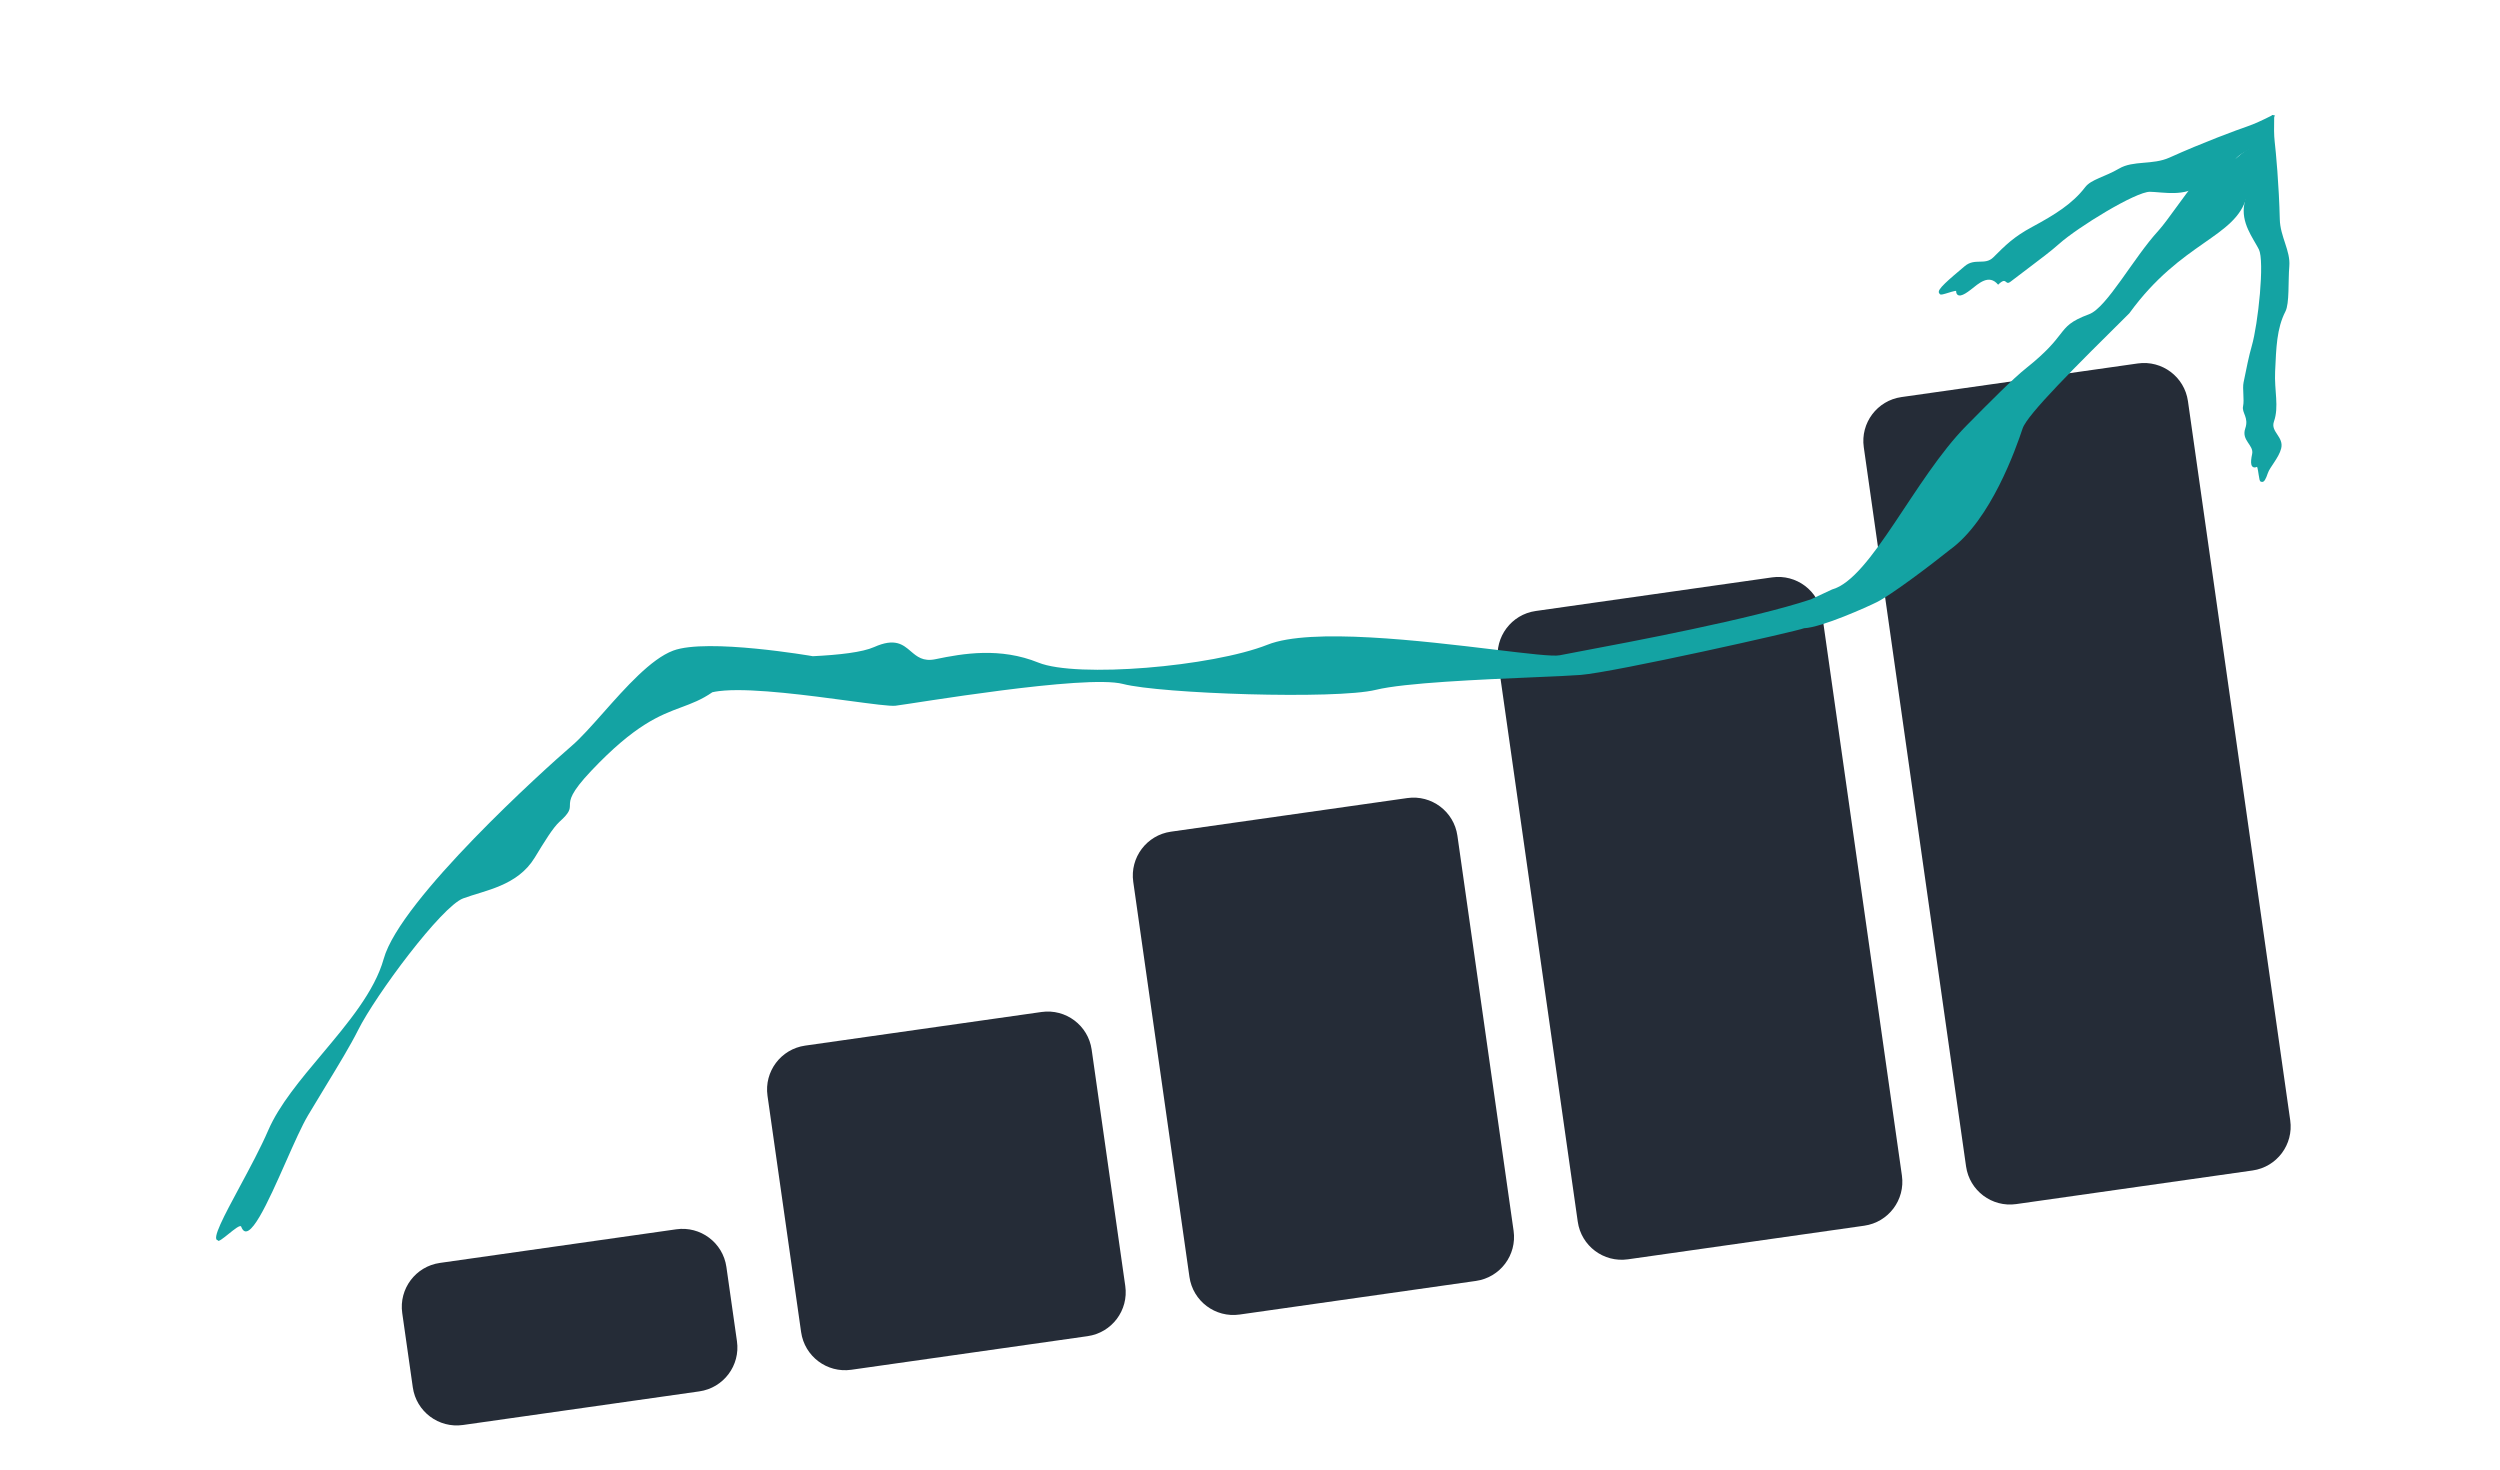
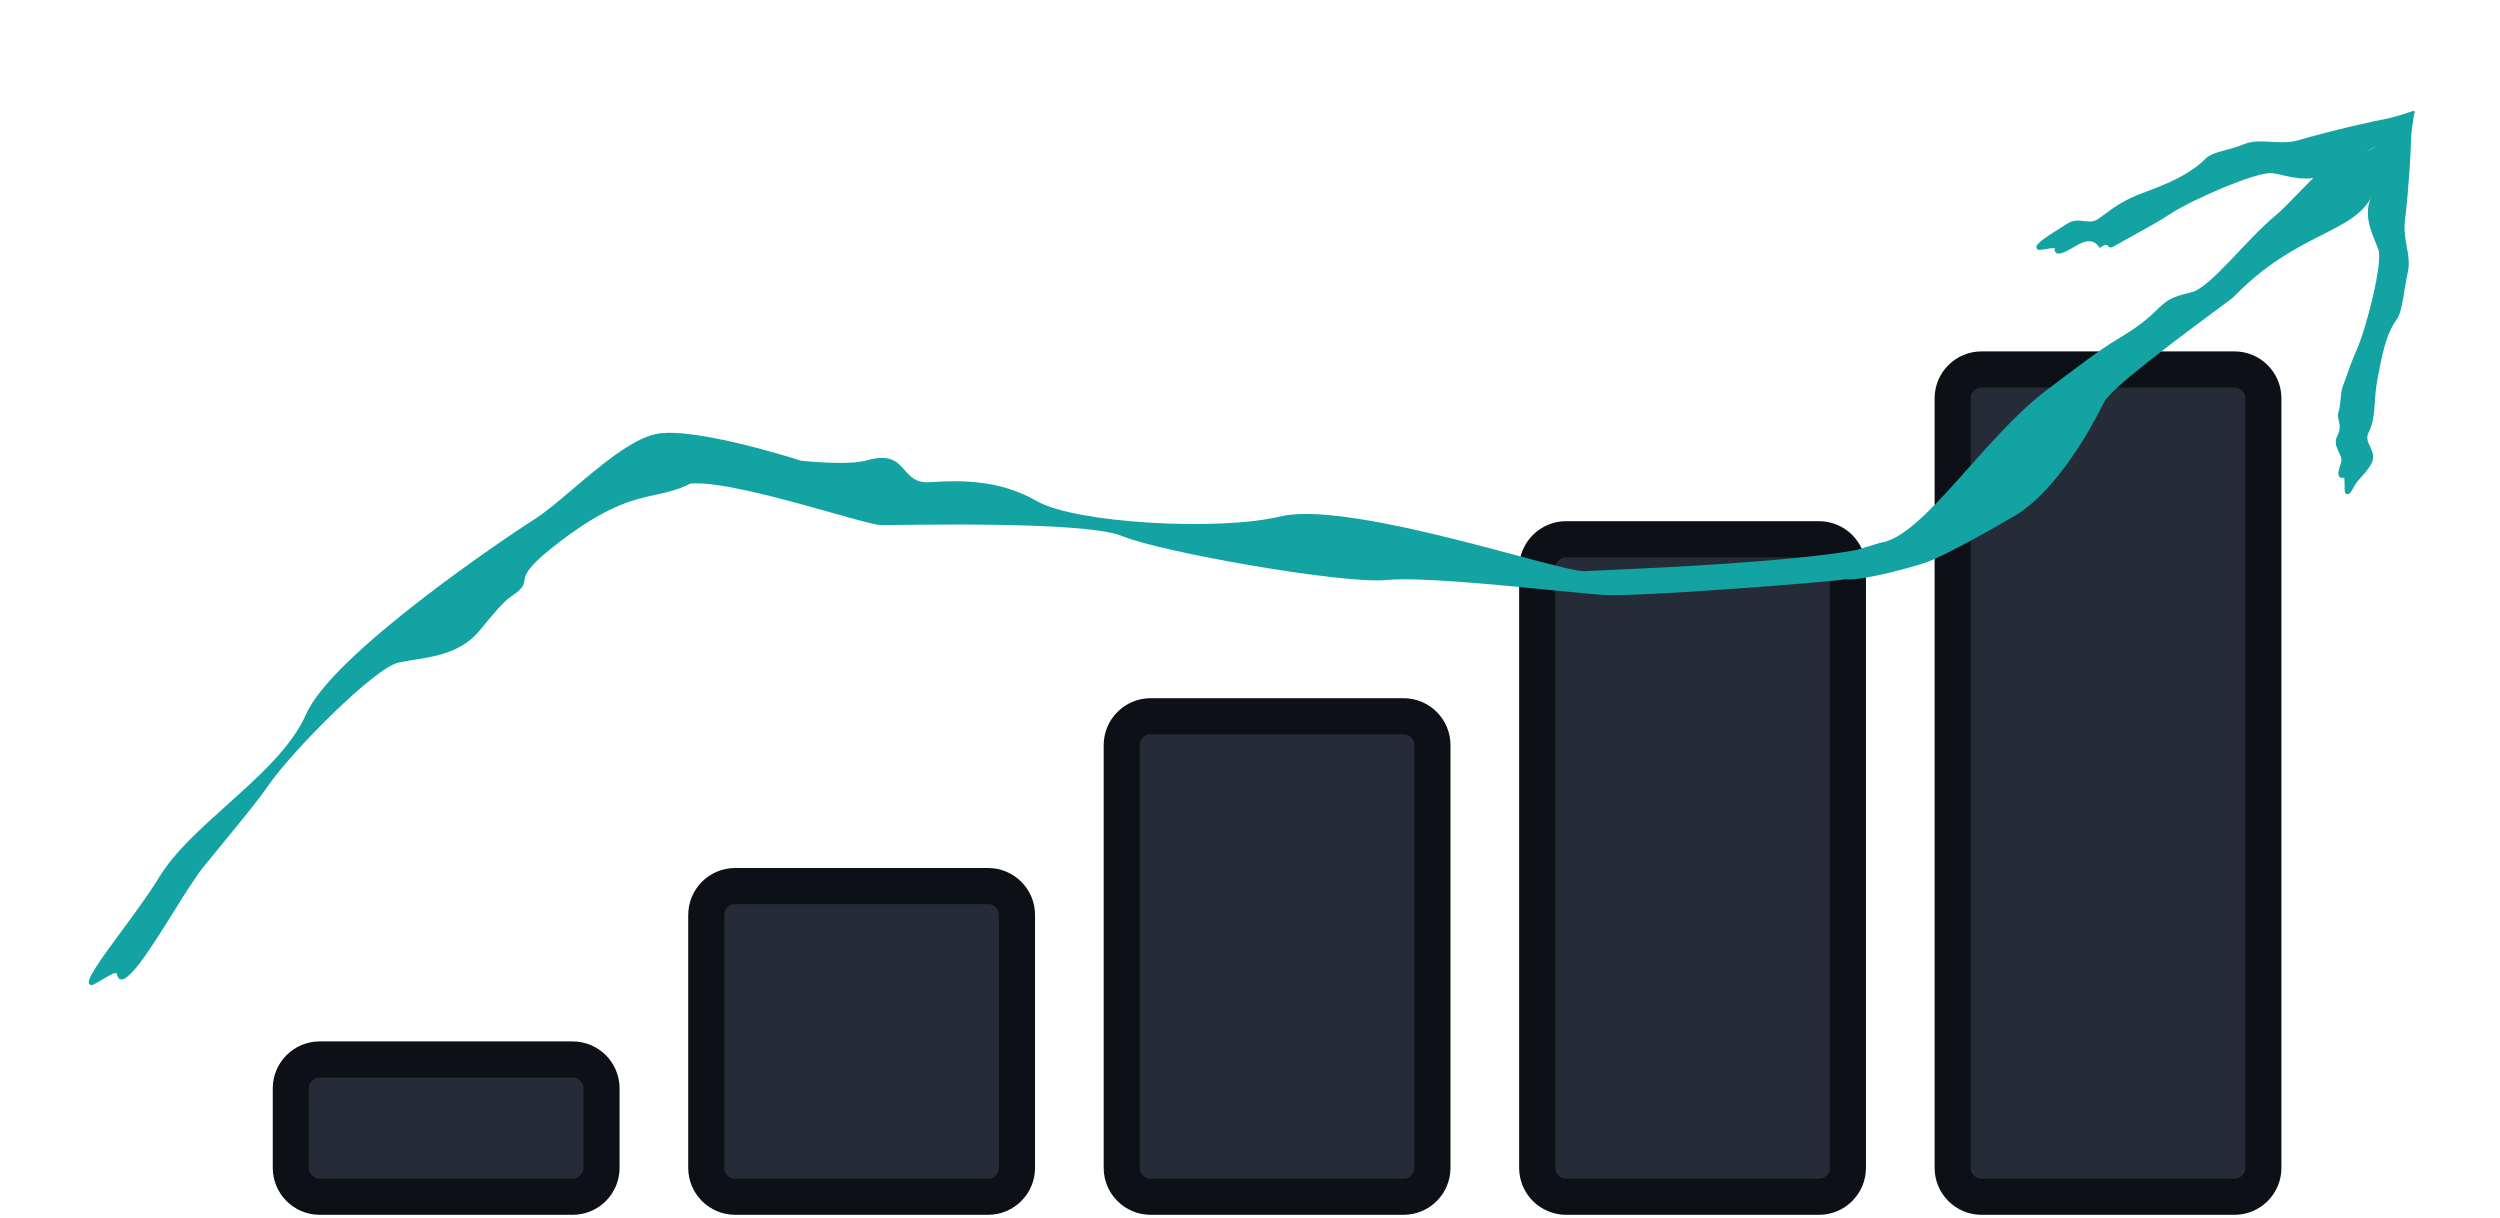
- <svg xmlns="http://www.w3.org/2000/svg" width="733" height="431" viewBox="0 0 733 431" fill="none">
-   <rect x="544.629" y="118.251" width="96" height="239" rx="13" transform="rotate(-8.09447 544.629 118.251)" fill="#252C37" />
-   <rect x="437.393" y="180.976" width="96" height="192" rx="13" transform="rotate(-8.09447 437.393 180.976)" fill="#252C37" />
-   <rect x="330.438" y="245.68" width="96" height="143" rx="13" transform="rotate(-8.09447 330.438 245.68)" fill="#252C37" />
-   <rect x="223.201" y="308.404" width="96" height="96" rx="13" transform="rotate(-8.09447 223.201 308.404)" fill="#252C37" />
-   <rect x="116.105" y="372.119" width="96" height="48" rx="13" transform="rotate(-8.09447 116.105 372.119)" fill="#252C37" />
-   <path d="M167.598 218.711C170.268 216.423 173.46 212.823 176.905 208.938C183.435 201.575 190.874 193.186 197.394 190.755C207.354 187.042 238.216 192.381 238.216 192.381L238.218 192.404C246.104 192.023 252.878 191.243 256.302 189.714C262.405 186.991 264.731 188.979 267.039 190.951C268.849 192.498 270.648 194.035 274.247 193.282C282.436 191.571 293.247 189.742 304.476 194.283C315.705 198.824 355.336 195.504 371.692 189.011C384.357 183.983 416.959 187.907 438.217 190.466C447.992 191.642 455.369 192.53 457.304 192.126C458.256 191.927 460.345 191.534 463.261 190.985L463.264 190.984L463.264 190.984C477.924 188.225 513.493 181.529 530.938 175.734L537.166 172.83C548.598 169.682 561.314 140.214 576.563 124.792L576.564 124.792C583.765 117.509 590.068 111.135 594.221 107.82C600.103 103.127 602.359 100.228 604.004 98.113C605.983 95.571 607.08 94.16 612.532 92.128C617.74 90.186 625.524 75.606 632.851 67.631C635.451 64.801 641.226 56.12 643.098 54.248L655.619 46.41C660.572 42.17 663.33 40.26 658.732 57.645C655.528 69.757 639.67 70.677 624.315 91.859C608.731 107.299 594.4 121.496 593.027 125.637C591.078 131.509 583.724 152.46 571.807 161.113C565.706 166.008 554.419 174.477 550.309 176.537C547.673 177.858 534.184 183.963 528.942 184.198C527.468 184.937 473.34 197.112 463.429 197.892C460.659 198.11 455.661 198.322 449.641 198.578L449.641 198.578C434.127 199.239 411.827 200.187 403.391 202.261C391.681 205.139 340.235 203.407 329.254 200.536C318.273 197.666 267.222 206.375 262.554 206.92C260.997 207.102 255.674 206.387 248.856 205.472L248.855 205.472C237.34 203.926 221.56 201.808 212.465 202.469L210.784 202.634C210.09 202.722 209.448 202.832 208.867 202.965C205.7 205.162 202.848 206.225 199.773 207.372C193.469 209.722 186.227 212.422 173.4 225.956C167.164 232.537 167.127 234.527 167.099 236.079C167.076 237.29 167.059 238.235 164.098 240.889C162.148 242.638 159.648 246.745 156.782 251.454L156.781 251.456C151.71 259.787 142.151 261.036 135.807 263.402C129.47 265.764 110.146 291.708 104.976 302.055C102.737 306.534 99.297 312.188 95.498 318.43L95.496 318.433L95.493 318.438L95.471 318.474C93.795 321.229 92.049 324.098 90.306 327.031C88.508 330.058 86.207 335.25 83.801 340.68L83.801 340.681C78.576 352.474 72.855 365.385 70.715 359.646C70.476 359.006 68.681 360.451 66.989 361.813C65.398 363.094 63.898 364.302 63.868 363.635C61.939 363.481 65.74 356.411 70.282 347.963L70.282 347.962L70.283 347.961C73.214 342.51 76.454 336.484 78.661 331.373C81.841 324.011 88.068 316.595 94.387 309.069C102.048 299.944 109.845 290.658 112.508 281.114C117.363 263.715 159.868 225.335 167.598 218.711Z" fill="#14A3A3" />
-   <path fill-rule="evenodd" clip-rule="evenodd" d="M660.758 137.012C661.064 137.109 661.412 137.042 661.78 136.878C661.818 136.962 661.86 137.091 661.905 137.267C662.016 137.711 662.108 138.334 662.201 138.961L662.203 138.976C662.288 139.549 662.374 140.128 662.474 140.53C662.523 140.723 662.584 140.921 662.675 141.055C662.719 141.12 662.809 141.228 662.959 141.259C663.013 141.27 663.063 141.27 663.109 141.261C663.159 141.279 663.212 141.291 663.268 141.295C663.399 141.304 663.517 141.267 663.617 141.21C663.806 141.103 663.963 140.908 664.097 140.692C664.372 140.251 664.652 139.556 664.939 138.7C665.516 136.981 668.134 134.225 668.825 131.55L668.828 131.537C669.724 128.068 665.652 126.637 666.715 123.616C668.268 119.199 666.795 114.568 667.064 108.919L667.065 108.884C667.393 101.98 667.509 96.344 670.086 91.318C671.308 88.935 670.847 82.518 671.226 78.025C671.606 73.519 668.556 69.388 668.437 64.314C668.199 54.165 667.28 44.45 666.937 41.519C666.713 39.605 666.728 37.332 666.786 34.461C666.773 34.468 666.799 34.455 666.786 34.461L666.859 34.158C666.932 33.855 667.01 34.009 666.932 33.855C666.871 33.733 666.757 33.765 666.629 33.782C666.58 33.746 666.391 33.71 666.326 33.709C666.16 33.705 666.152 33.836 665.949 33.939C663.201 35.324 660.939 36.365 658.981 37.036C655.969 38.069 646.085 41.703 636.098 46.203C631.105 48.452 625.517 46.961 621.31 49.431C617.114 51.894 613.117 52.588 611.371 54.884C607.677 59.74 602.42 62.986 595.855 66.523L595.825 66.539C590.45 69.435 588.019 71.88 584.447 75.449C582.001 77.893 579.031 75.541 576.072 78.03L576.063 78.038C573.78 79.958 571.67 81.733 570.267 83.094C569.567 83.773 569.023 84.368 568.724 84.839C568.577 85.069 568.463 85.309 568.447 85.535C568.439 85.656 568.458 85.783 568.524 85.901C568.554 85.954 568.59 86 568.632 86.04C568.644 86.087 568.666 86.136 568.701 86.182C568.796 86.307 568.935 86.342 569.016 86.354C569.184 86.379 569.402 86.348 569.612 86.305C570.05 86.215 570.652 86.029 571.25 85.844L571.264 85.84C571.917 85.638 572.568 85.437 573.053 85.338C573.262 85.296 573.417 85.277 573.52 85.278C573.528 85.719 573.624 86.092 573.86 86.343C574.138 86.637 574.529 86.682 574.917 86.607C575.303 86.532 575.746 86.332 576.223 86.051C576.704 85.768 577.24 85.391 577.816 84.944C580.112 83.164 583.131 80.204 585.85 83.477L585.863 83.464C588.516 80.863 587.774 83.912 589.496 82.585C591.183 81.286 592.857 80.024 594.466 78.811L594.481 78.799L594.484 78.797L594.496 78.788C598.129 76.049 601.435 73.558 603.775 71.467C606.442 69.083 612.062 65.245 617.553 62.01C620.296 60.394 622.997 58.934 625.273 57.884C626.411 57.359 627.437 56.939 628.306 56.654C629.182 56.366 629.871 56.224 630.344 56.235C631.174 56.252 632.067 56.324 633.014 56.401C633.257 56.42 633.505 56.44 633.755 56.459C634.974 56.553 636.265 56.633 637.579 56.594C640.21 56.516 642.954 55.96 645.453 54.077C646.828 53.04 648.108 52.075 649.236 51.299C650.369 50.519 651.324 49.946 652.051 49.679C653.225 49.246 653.907 48.881 654.334 48.513C654.775 48.135 654.928 47.768 655.076 47.415L655.083 47.399C655.259 46.979 655.451 46.52 656.203 45.872C656.781 45.375 657.688 44.768 659.169 44.002C659.816 43.666 660.577 44.143 660.57 44.873C660.557 46.304 660.494 47.16 660.392 47.713C660.323 48.088 660.239 48.307 660.148 48.466C660.063 48.615 659.967 48.723 659.832 48.874L659.787 48.925C659.55 49.19 659.302 49.469 659.161 49.993C659.024 50.502 658.991 51.221 659.1 52.376C659.167 53.088 659.072 54.113 658.873 55.372C658.676 56.624 658.382 58.08 658.067 59.644C657.492 62.493 658.128 65.014 659.117 67.246C659.611 68.361 660.194 69.409 660.761 70.39C660.878 70.591 660.993 70.79 661.107 70.986C661.55 71.747 661.967 72.463 662.314 73.15C662.51 73.537 662.667 74.166 662.777 75.013C662.886 75.852 662.946 76.877 662.963 78.038C662.997 80.359 662.858 83.2 662.606 86.139C662.1 92.022 661.143 98.253 660.22 101.435C659.409 104.228 658.65 107.989 657.816 112.12L657.813 112.135L657.808 112.156C657.439 113.986 658.078 117.19 657.667 119.12C657.248 121.088 659.422 122.37 658.31 125.629L658.304 125.646C657.105 129.163 660.896 130.486 660.327 133.119C660.184 133.779 660.083 134.38 660.039 134.897C659.996 135.408 660.005 135.862 660.099 136.218C660.192 136.576 660.389 136.894 660.758 137.012ZM663.192 140.705C663.194 140.708 663.194 140.709 663.194 140.709L663.192 140.705ZM569.107 85.737C569.104 85.736 569.102 85.736 569.102 85.736L569.104 85.736L569.107 85.737Z" fill="#14A3A3" />
+ <svg xmlns="http://www.w3.org/2000/svg" width="692" height="337" viewBox="0 0 692 337" fill="none">
+   <rect x="540.498" y="102.262" width="86" height="229" rx="8" fill="#252C37" stroke="#0D1117" stroke-width="10" />
+   <rect x="425.498" y="149.262" width="86" height="182" rx="8" fill="#252C37" stroke="#0D1117" stroke-width="10" />
+   <rect x="310.498" y="198.262" width="86" height="133" rx="8" fill="#252C37" stroke="#0D1117" stroke-width="10" />
+   <rect x="195.498" y="245.262" width="86" height="86" rx="8" fill="#252C37" stroke="#0D1117" stroke-width="10" />
+   <rect x="80.498" y="293.262" width="86" height="38" rx="8" fill="#252C37" stroke="#0D1117" stroke-width="10" />
+   <path d="M148.078 143.633C151.043 141.744 154.71 138.63 158.668 135.268C166.17 128.898 174.716 121.64 181.513 120.151C191.897 117.877 221.699 127.509 221.699 127.509L221.698 127.532C229.559 128.265 236.375 128.446 239.981 127.416C246.406 125.579 248.43 127.874 250.437 130.152C252.011 131.938 253.576 133.713 257.245 133.475C265.594 132.933 276.554 132.644 287.032 138.721C297.51 144.798 337.213 147.092 354.32 142.967C367.567 139.772 399.292 148.248 419.977 153.774C429.49 156.315 436.668 158.233 438.641 158.105C439.612 158.042 441.735 157.947 444.7 157.814L444.702 157.814L444.703 157.814C459.604 157.146 495.762 155.526 513.849 152.244L520.424 150.246C532.186 148.74 548.924 121.356 566.193 108.235L566.193 108.235C574.348 102.038 581.486 96.615 586.065 93.918C592.548 90.1 595.19 87.547 597.117 85.685C599.434 83.447 600.719 82.205 606.403 80.96C611.832 79.771 621.592 66.433 629.968 59.568C632.941 57.133 639.881 49.351 641.998 47.762L655.498 41.765C660.999 38.265 663.998 36.762 656.998 53.326C652.121 64.867 636.291 63.544 618.106 82.353C600.503 95.445 584.316 107.483 582.373 111.389C579.617 116.928 569.387 136.635 556.37 143.524C549.64 147.511 537.273 154.306 532.914 155.767C530.118 156.704 515.904 160.849 510.681 160.343C509.118 160.867 453.815 165.299 443.893 164.676C441.119 164.502 436.141 164.008 430.146 163.414L430.145 163.414C414.693 161.883 392.482 159.683 383.838 160.548C371.839 161.749 321.15 152.79 310.682 148.402C300.215 144.013 248.446 145.447 243.748 145.33C242.181 145.291 237.011 143.834 230.391 141.968L230.39 141.967C219.206 138.815 203.882 134.496 194.785 133.871L193.097 133.797C192.397 133.786 191.747 133.805 191.153 133.855C187.707 135.584 184.734 136.235 181.528 136.937C174.957 138.376 167.406 140.03 152.802 151.623C145.701 157.26 145.385 159.225 145.138 160.757C144.945 161.954 144.795 162.887 141.49 165.098C139.313 166.555 136.259 170.269 132.759 174.527L132.757 174.529C126.564 182.063 116.925 181.954 110.31 183.402C103.704 184.849 80.92 207.814 74.344 217.329C71.497 221.449 67.295 226.561 62.655 232.207L62.653 232.21L62.649 232.214L62.623 232.246C60.575 234.738 58.442 237.332 56.304 239.991C54.097 242.734 51.088 247.551 47.942 252.588L47.941 252.589C41.108 263.528 33.626 275.505 32.315 269.522C32.169 268.855 30.189 270.033 28.322 271.143C26.566 272.188 24.911 273.172 24.975 272.508C23.087 272.084 27.846 265.619 33.532 257.895L33.532 257.894L33.533 257.893C37.203 252.909 41.259 247.399 44.163 242.65C48.348 235.809 55.557 229.343 62.873 222.782C71.743 214.827 80.769 206.732 84.75 197.657C92.007 181.115 139.492 149.102 148.078 143.633Z" fill="#14A3A3" />
+   <path fill-rule="evenodd" clip-rule="evenodd" d="M647.828 132.187C648.117 132.327 648.472 132.31 648.859 132.199C648.885 132.287 648.909 132.421 648.928 132.602C648.975 133.057 648.979 133.687 648.983 134.32L648.983 134.336C648.986 134.915 648.989 135.5 649.032 135.912C649.053 136.11 649.086 136.315 649.157 136.461C649.192 136.531 649.265 136.65 649.41 136.702C649.461 136.721 649.511 136.728 649.557 136.726C649.604 136.751 649.655 136.77 649.711 136.781C649.838 136.808 649.961 136.788 650.068 136.746C650.27 136.667 650.452 136.496 650.616 136.301C650.95 135.903 651.325 135.254 651.73 134.447C652.543 132.827 655.524 130.467 656.584 127.916L656.589 127.904C657.964 124.595 654.135 122.605 655.612 119.764C657.772 115.609 656.966 110.818 658.027 105.262L658.033 105.228C659.33 98.439 660.239 92.875 663.498 88.262C665.042 86.075 665.49 79.657 666.498 75.262C667.508 70.855 665.071 66.335 665.668 61.295C666.861 51.214 667.318 41.466 667.392 38.516C667.44 36.589 667.774 34.342 668.236 31.508C668.222 31.512 668.25 31.503 668.236 31.508L668.351 31.218C668.466 30.928 668.521 31.091 668.466 30.928C668.423 30.799 668.305 30.814 668.176 30.812C668.132 30.77 667.951 30.708 667.886 30.697C667.722 30.671 667.697 30.799 667.481 30.872C664.566 31.857 662.179 32.569 660.146 32.957C657.019 33.556 646.722 35.762 636.201 38.811C630.94 40.335 625.618 38.071 621.105 39.925C616.604 41.773 612.55 41.897 610.498 43.924C606.157 48.211 600.495 50.685 593.498 53.262L593.465 53.274C587.736 55.384 584.985 57.463 580.946 60.493C578.18 62.568 575.571 59.821 572.291 61.869L572.281 61.875C569.75 63.455 567.412 64.915 565.83 66.066C565.043 66.639 564.42 67.152 564.057 67.576C563.879 67.783 563.733 68.004 563.685 68.226C563.66 68.344 563.661 68.473 563.71 68.599C563.732 68.655 563.762 68.706 563.797 68.751C563.802 68.8 563.817 68.851 563.846 68.902C563.922 69.039 564.054 69.093 564.133 69.117C564.296 69.165 564.516 69.165 564.731 69.152C565.176 69.125 565.799 69.025 566.416 68.927L566.431 68.924C567.107 68.816 567.779 68.709 568.274 68.679C568.486 68.667 568.642 68.67 568.744 68.685C568.689 69.124 568.732 69.506 568.93 69.787C569.164 70.118 569.545 70.217 569.94 70.198C570.332 70.178 570.799 70.042 571.311 69.832C571.827 69.619 572.411 69.321 573.045 68.96C575.568 67.521 578.974 65.015 581.205 68.638L581.219 68.628C584.212 66.426 583.049 69.34 584.94 68.269C586.793 67.22 588.628 66.206 590.391 65.232L590.408 65.223L590.411 65.221L590.425 65.214C594.407 63.014 598.031 61.012 600.642 59.272C603.619 57.288 609.723 54.279 615.614 51.85C618.557 50.636 621.438 49.571 623.838 48.852C625.039 48.492 626.114 48.221 627.015 48.061C627.923 47.899 628.624 47.856 629.091 47.932C629.911 48.067 630.785 48.264 631.711 48.473C631.95 48.526 632.192 48.581 632.437 48.636C633.63 48.9 634.897 49.161 636.203 49.307C638.819 49.6 641.614 49.437 644.354 47.924C645.861 47.091 647.264 46.316 648.49 45.706C649.722 45.093 650.747 44.661 651.505 44.498C652.728 44.236 653.455 43.97 653.93 43.666C654.419 43.354 654.623 43.012 654.819 42.683L654.828 42.668C655.061 42.277 655.316 41.849 656.152 41.314C656.794 40.904 657.778 40.431 659.351 39.88C660.04 39.639 660.726 40.219 660.616 40.94C660.401 42.355 660.219 43.194 660.04 43.727C659.919 44.088 659.804 44.294 659.692 44.438C659.587 44.574 659.476 44.667 659.321 44.797L659.27 44.841C658.998 45.071 658.713 45.312 658.5 45.811C658.293 46.295 658.159 47.003 658.104 48.162C658.071 48.876 657.831 49.877 657.458 51.095C657.086 52.308 656.59 53.707 656.058 55.212C655.087 57.951 655.362 60.536 656.027 62.886C656.359 64.059 656.789 65.178 657.212 66.23C657.299 66.446 657.386 66.659 657.471 66.869C657.802 67.684 658.114 68.452 658.361 69.181C658.5 69.592 658.567 70.237 658.557 71.091C658.547 71.937 658.462 72.96 658.315 74.111C658.022 76.414 657.484 79.208 656.821 82.082C655.492 87.835 653.667 93.869 652.305 96.889C651.109 99.54 649.828 103.157 648.42 107.13L648.415 107.144L648.408 107.164C647.785 108.924 647.966 112.186 647.287 114.039C646.595 115.928 648.567 117.504 647.008 120.574L647 120.59C645.316 123.903 648.883 125.746 647.95 128.272C647.715 128.907 647.531 129.487 647.415 129.992C647.299 130.493 647.245 130.943 647.287 131.308C647.33 131.677 647.48 132.019 647.828 132.187ZM649.718 136.187C649.719 136.19 649.72 136.191 649.72 136.191L649.718 136.187ZM564.31 68.518C564.307 68.517 564.306 68.517 564.306 68.517L564.307 68.517L564.31 68.518Z" fill="#14A3A3" />
</svg>
